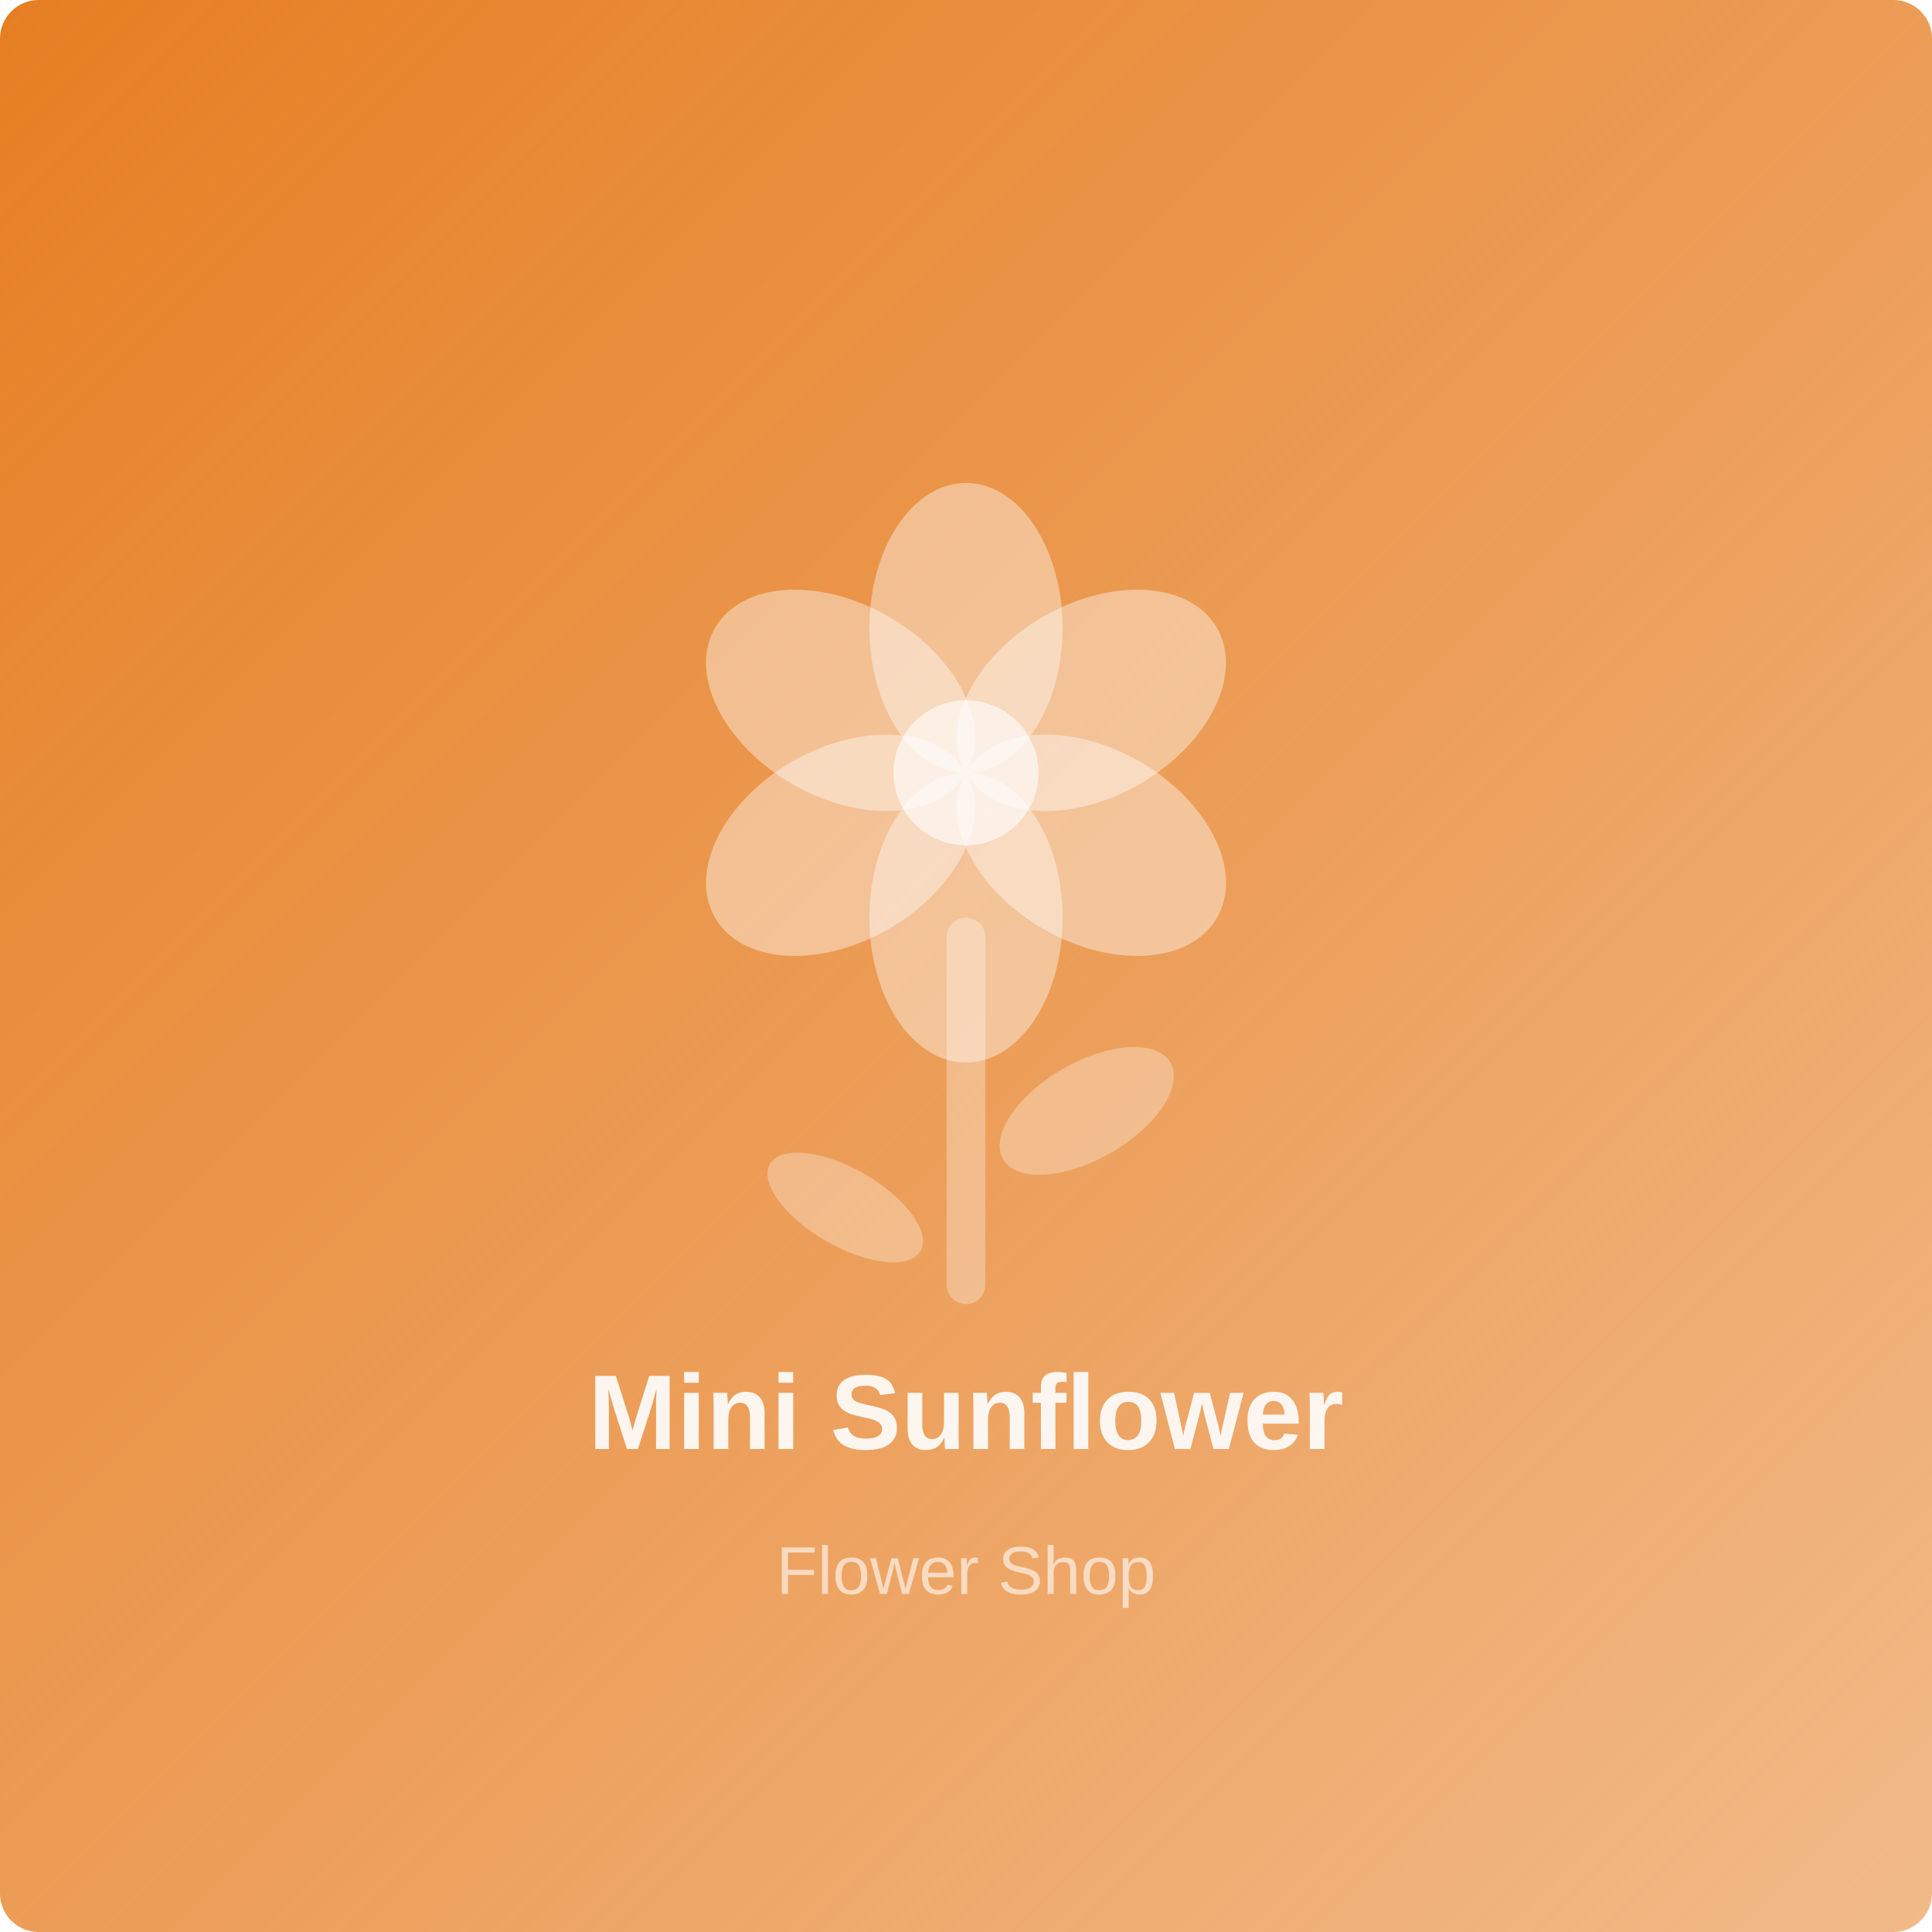
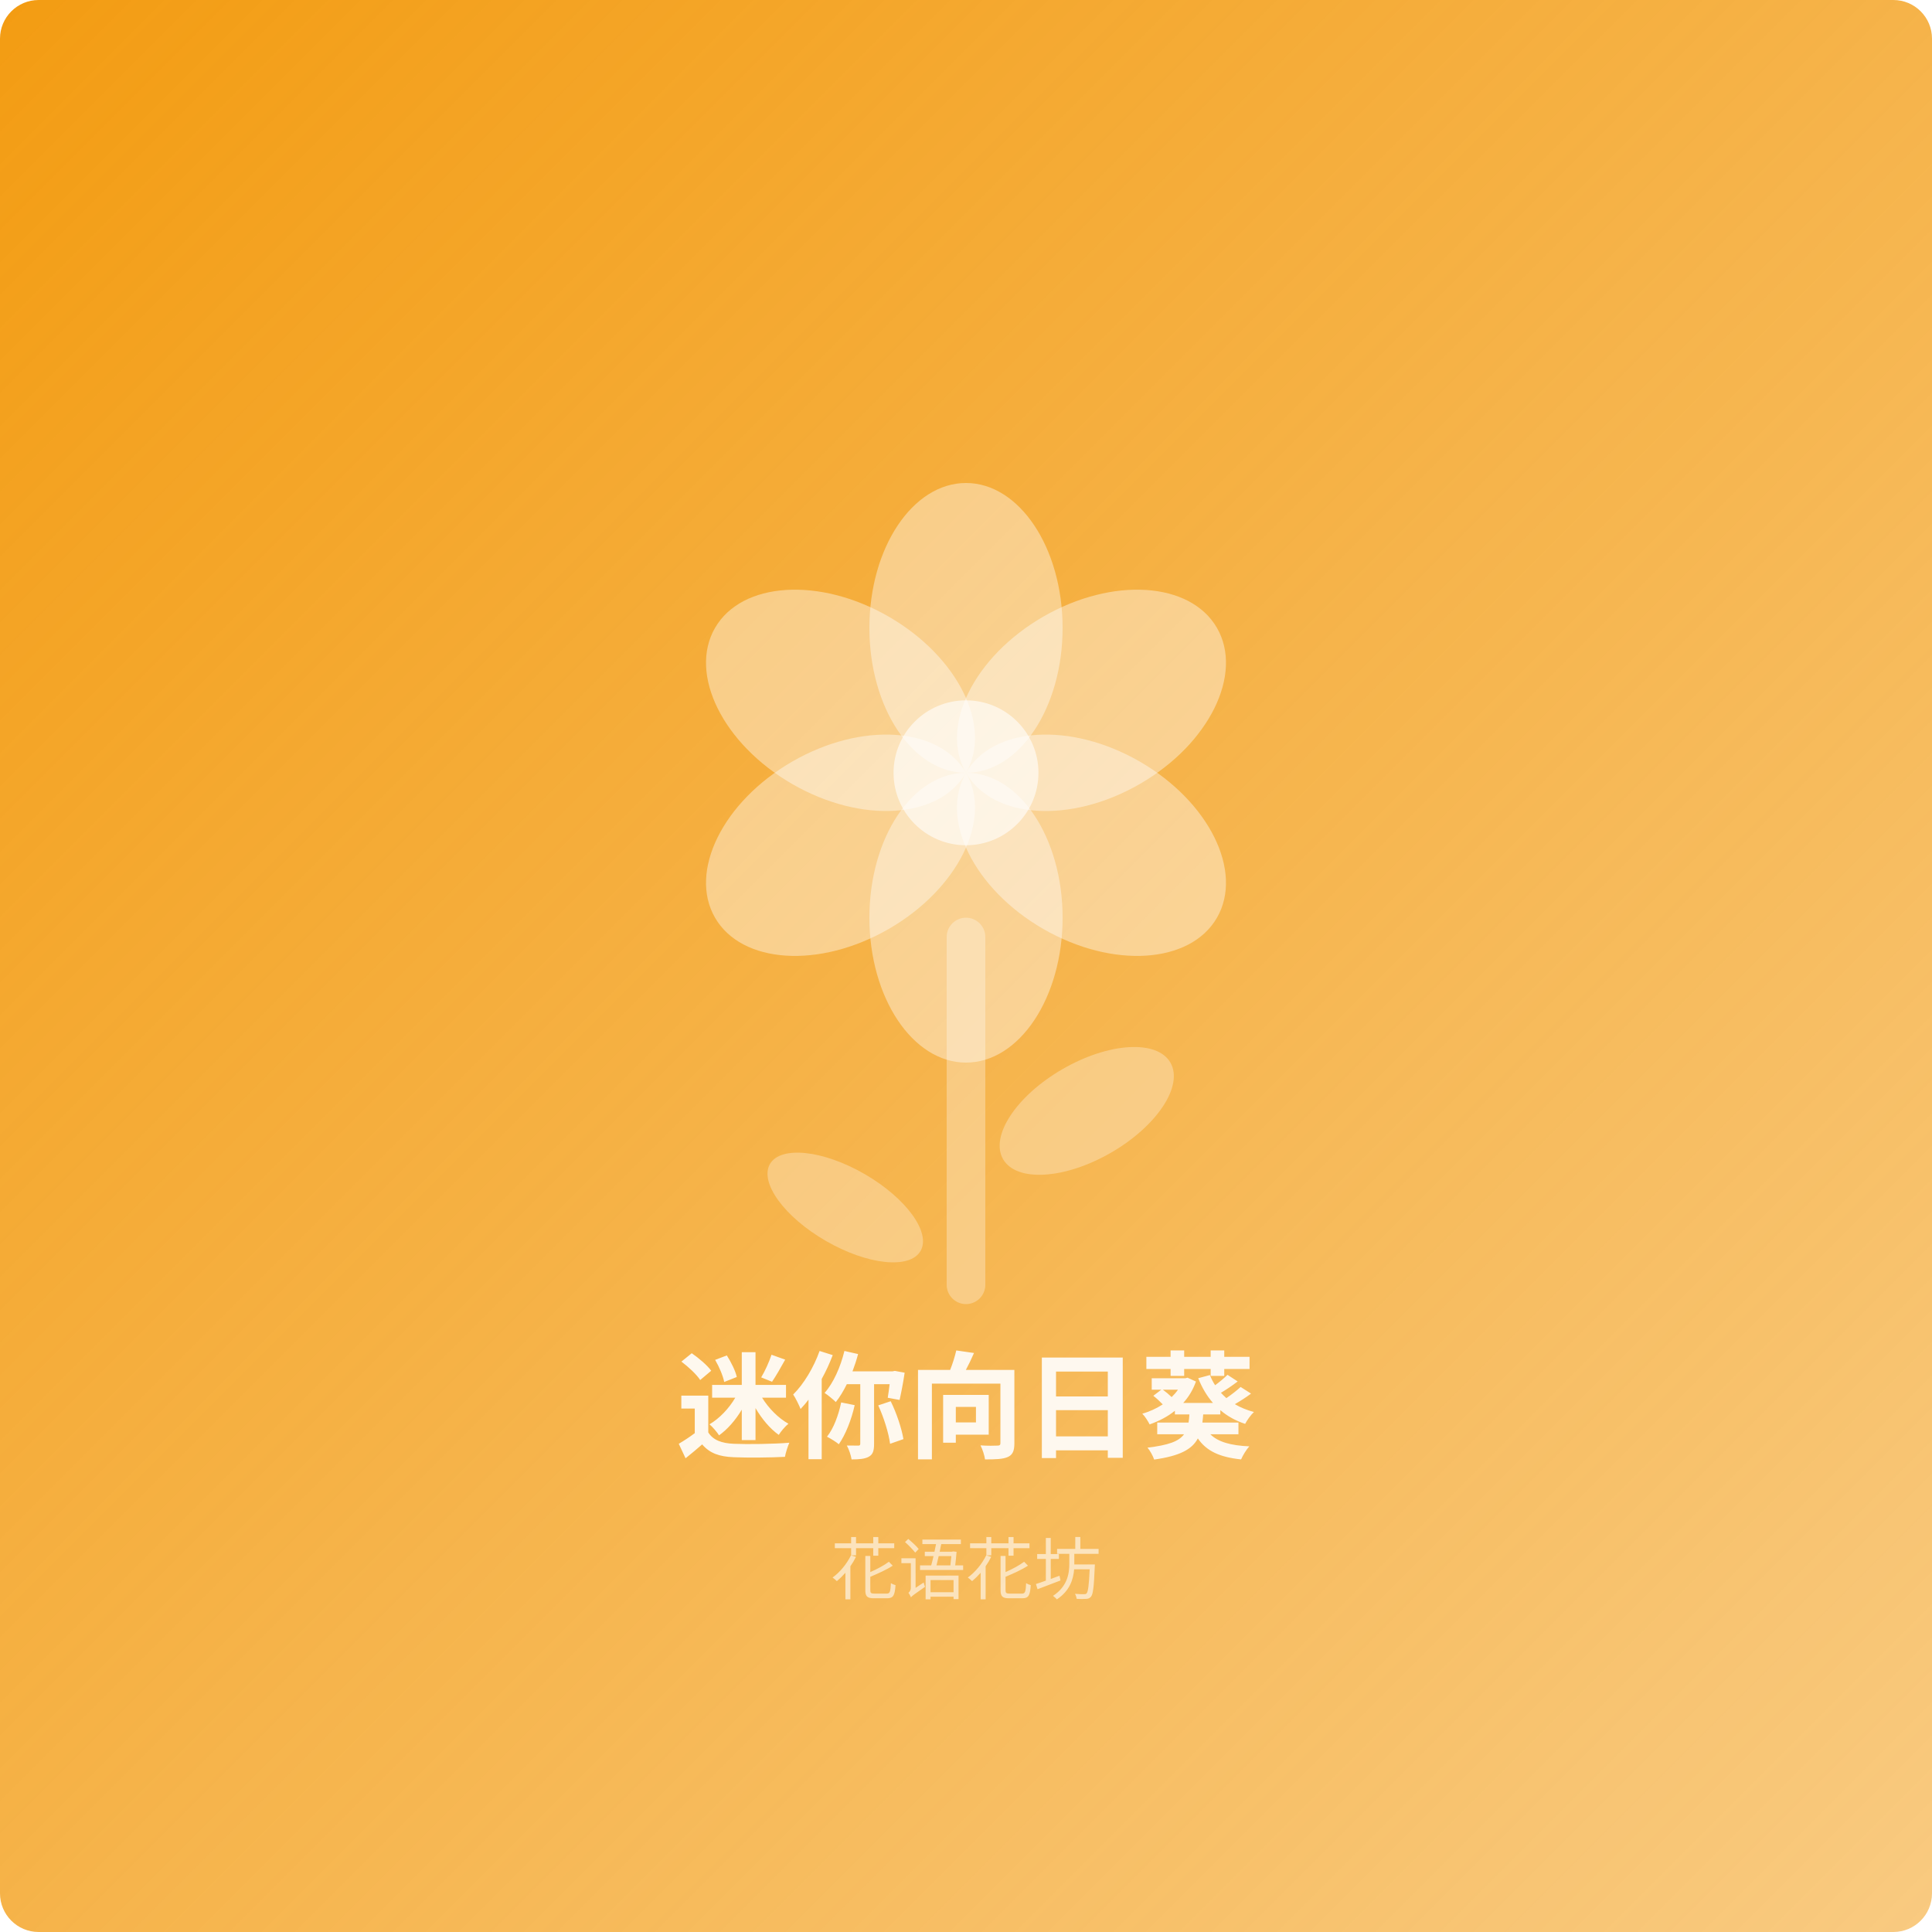
<svg xmlns="http://www.w3.org/2000/svg" width="400" height="400" viewBox="0 0 400 400">
  <defs>
    <linearGradient id="bg" x1="0%" y1="0%" x2="100%" y2="100%">
-       <stop offset="0%" style="stop-color:#e67e22;stop-opacity:1" />
-       <stop offset="100%" style="stop-color:#e67e2288;stop-opacity:1" />
+       <stop offset="0%" style="stop-color:#f39c12;stop-opacity:1" />
+       <stop offset="100%" style="stop-color:#f39c1288;stop-opacity:1" />
    </linearGradient>
  </defs>
  <rect width="400" height="400" fill="url(#bg)" rx="8" />
  <g transform="translate(200, 160)">
    <ellipse cx="0" cy="-30" rx="20" ry="30" fill="rgba(255,255,255,0.4)" />
    <ellipse cx="0" cy="-30" rx="20" ry="30" fill="rgba(255,255,255,0.4)" transform="rotate(60)" />
    <ellipse cx="0" cy="-30" rx="20" ry="30" fill="rgba(255,255,255,0.4)" transform="rotate(120)" />
    <ellipse cx="0" cy="-30" rx="20" ry="30" fill="rgba(255,255,255,0.4)" transform="rotate(180)" />
    <ellipse cx="0" cy="-30" rx="20" ry="30" fill="rgba(255,255,255,0.4)" transform="rotate(240)" />
    <ellipse cx="0" cy="-30" rx="20" ry="30" fill="rgba(255,255,255,0.4)" transform="rotate(300)" />
    <circle cx="0" cy="0" r="15" fill="rgba(255,255,255,0.6)" />
    <rect x="-4" y="30" width="8" height="80" rx="4" fill="rgba(255,255,255,0.3)" />
    <ellipse cx="25" cy="70" rx="20" ry="10" fill="rgba(255,255,255,0.3)" transform="rotate(-30, 25, 70)" />
    <ellipse cx="-25" cy="90" rx="18" ry="8" fill="rgba(255,255,255,0.3)" transform="rotate(30, -25, 90)" />
  </g>
-   <text x="200" y="300" text-anchor="middle" font-family="Arial, sans-serif" font-size="22" font-weight="bold" fill="rgba(255,255,255,0.9)">Mini Sunflower</text>
-   <text x="200" y="330" text-anchor="middle" font-family="Arial, sans-serif" font-size="14" fill="rgba(255,255,255,0.6)">Flower Shop</text>
+   <text x="200" y="300" text-anchor="middle" font-family="Arial, sans-serif" font-size="24" font-weight="bold" fill="rgba(255,255,255,0.9)">迷你向日葵</text>
+   <text x="200" y="330" text-anchor="middle" font-family="Arial, sans-serif" font-size="14" fill="rgba(255,255,255,0.6)">花语花坊</text>
</svg>
